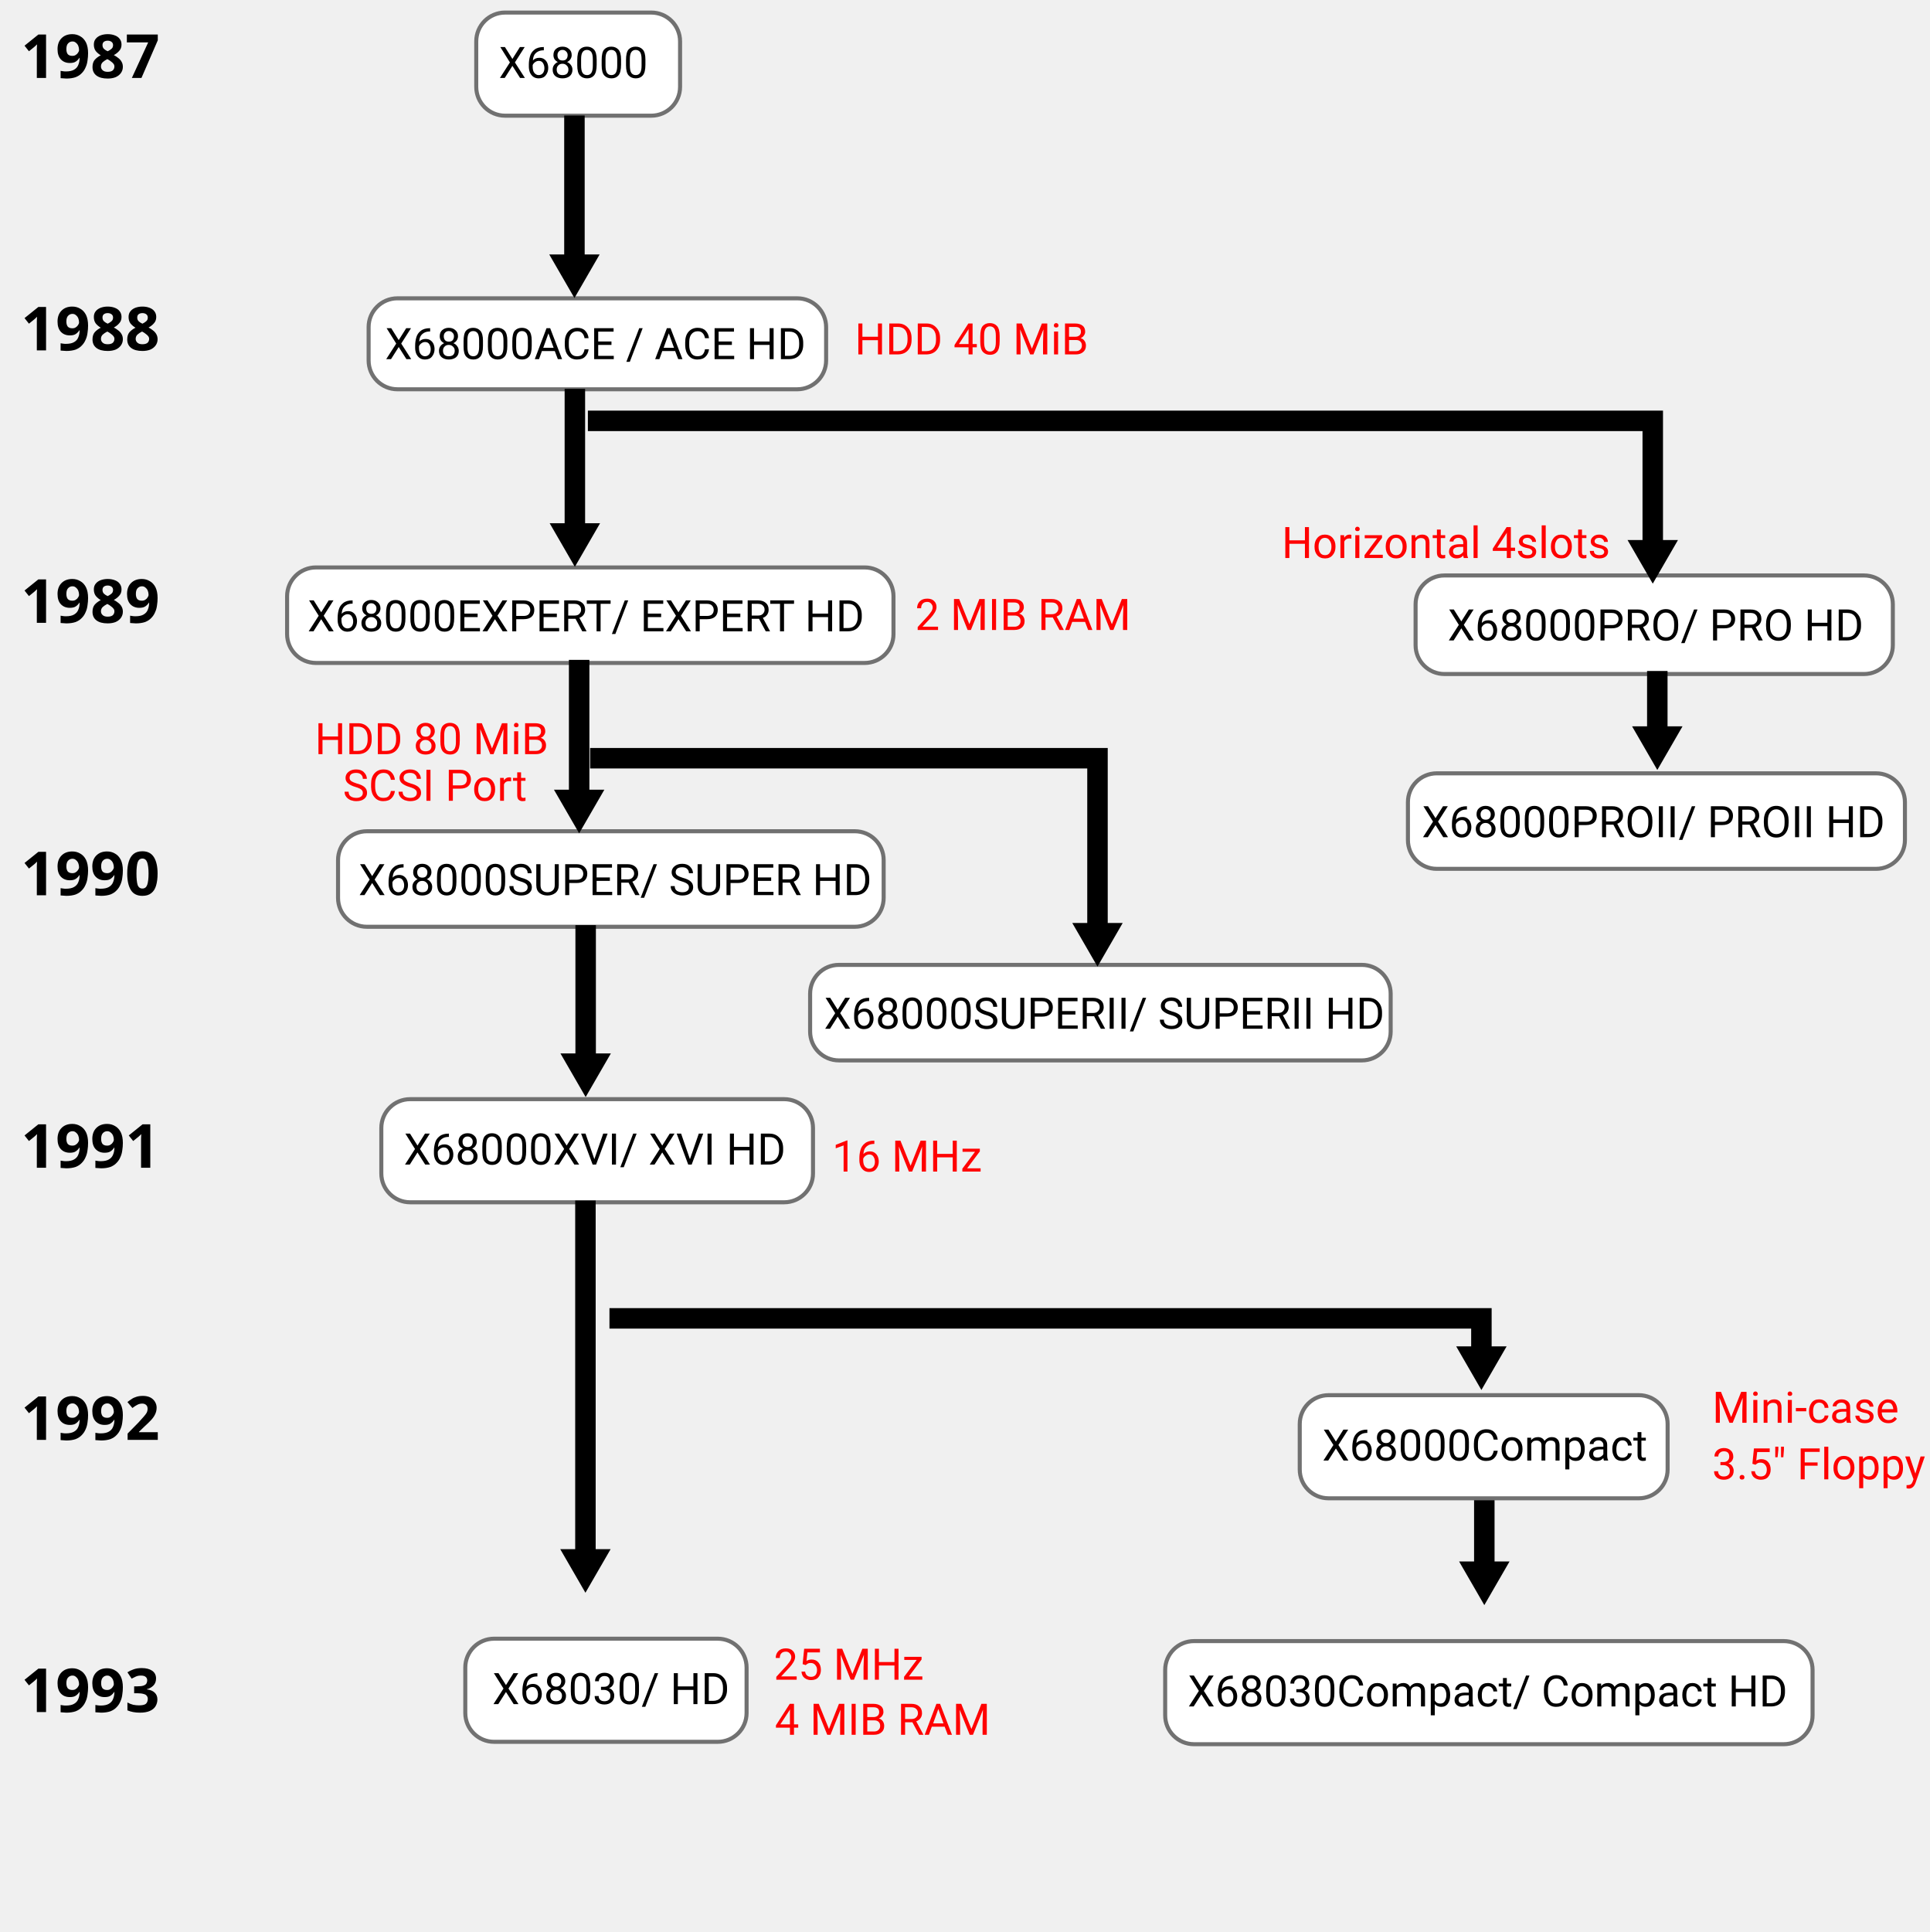
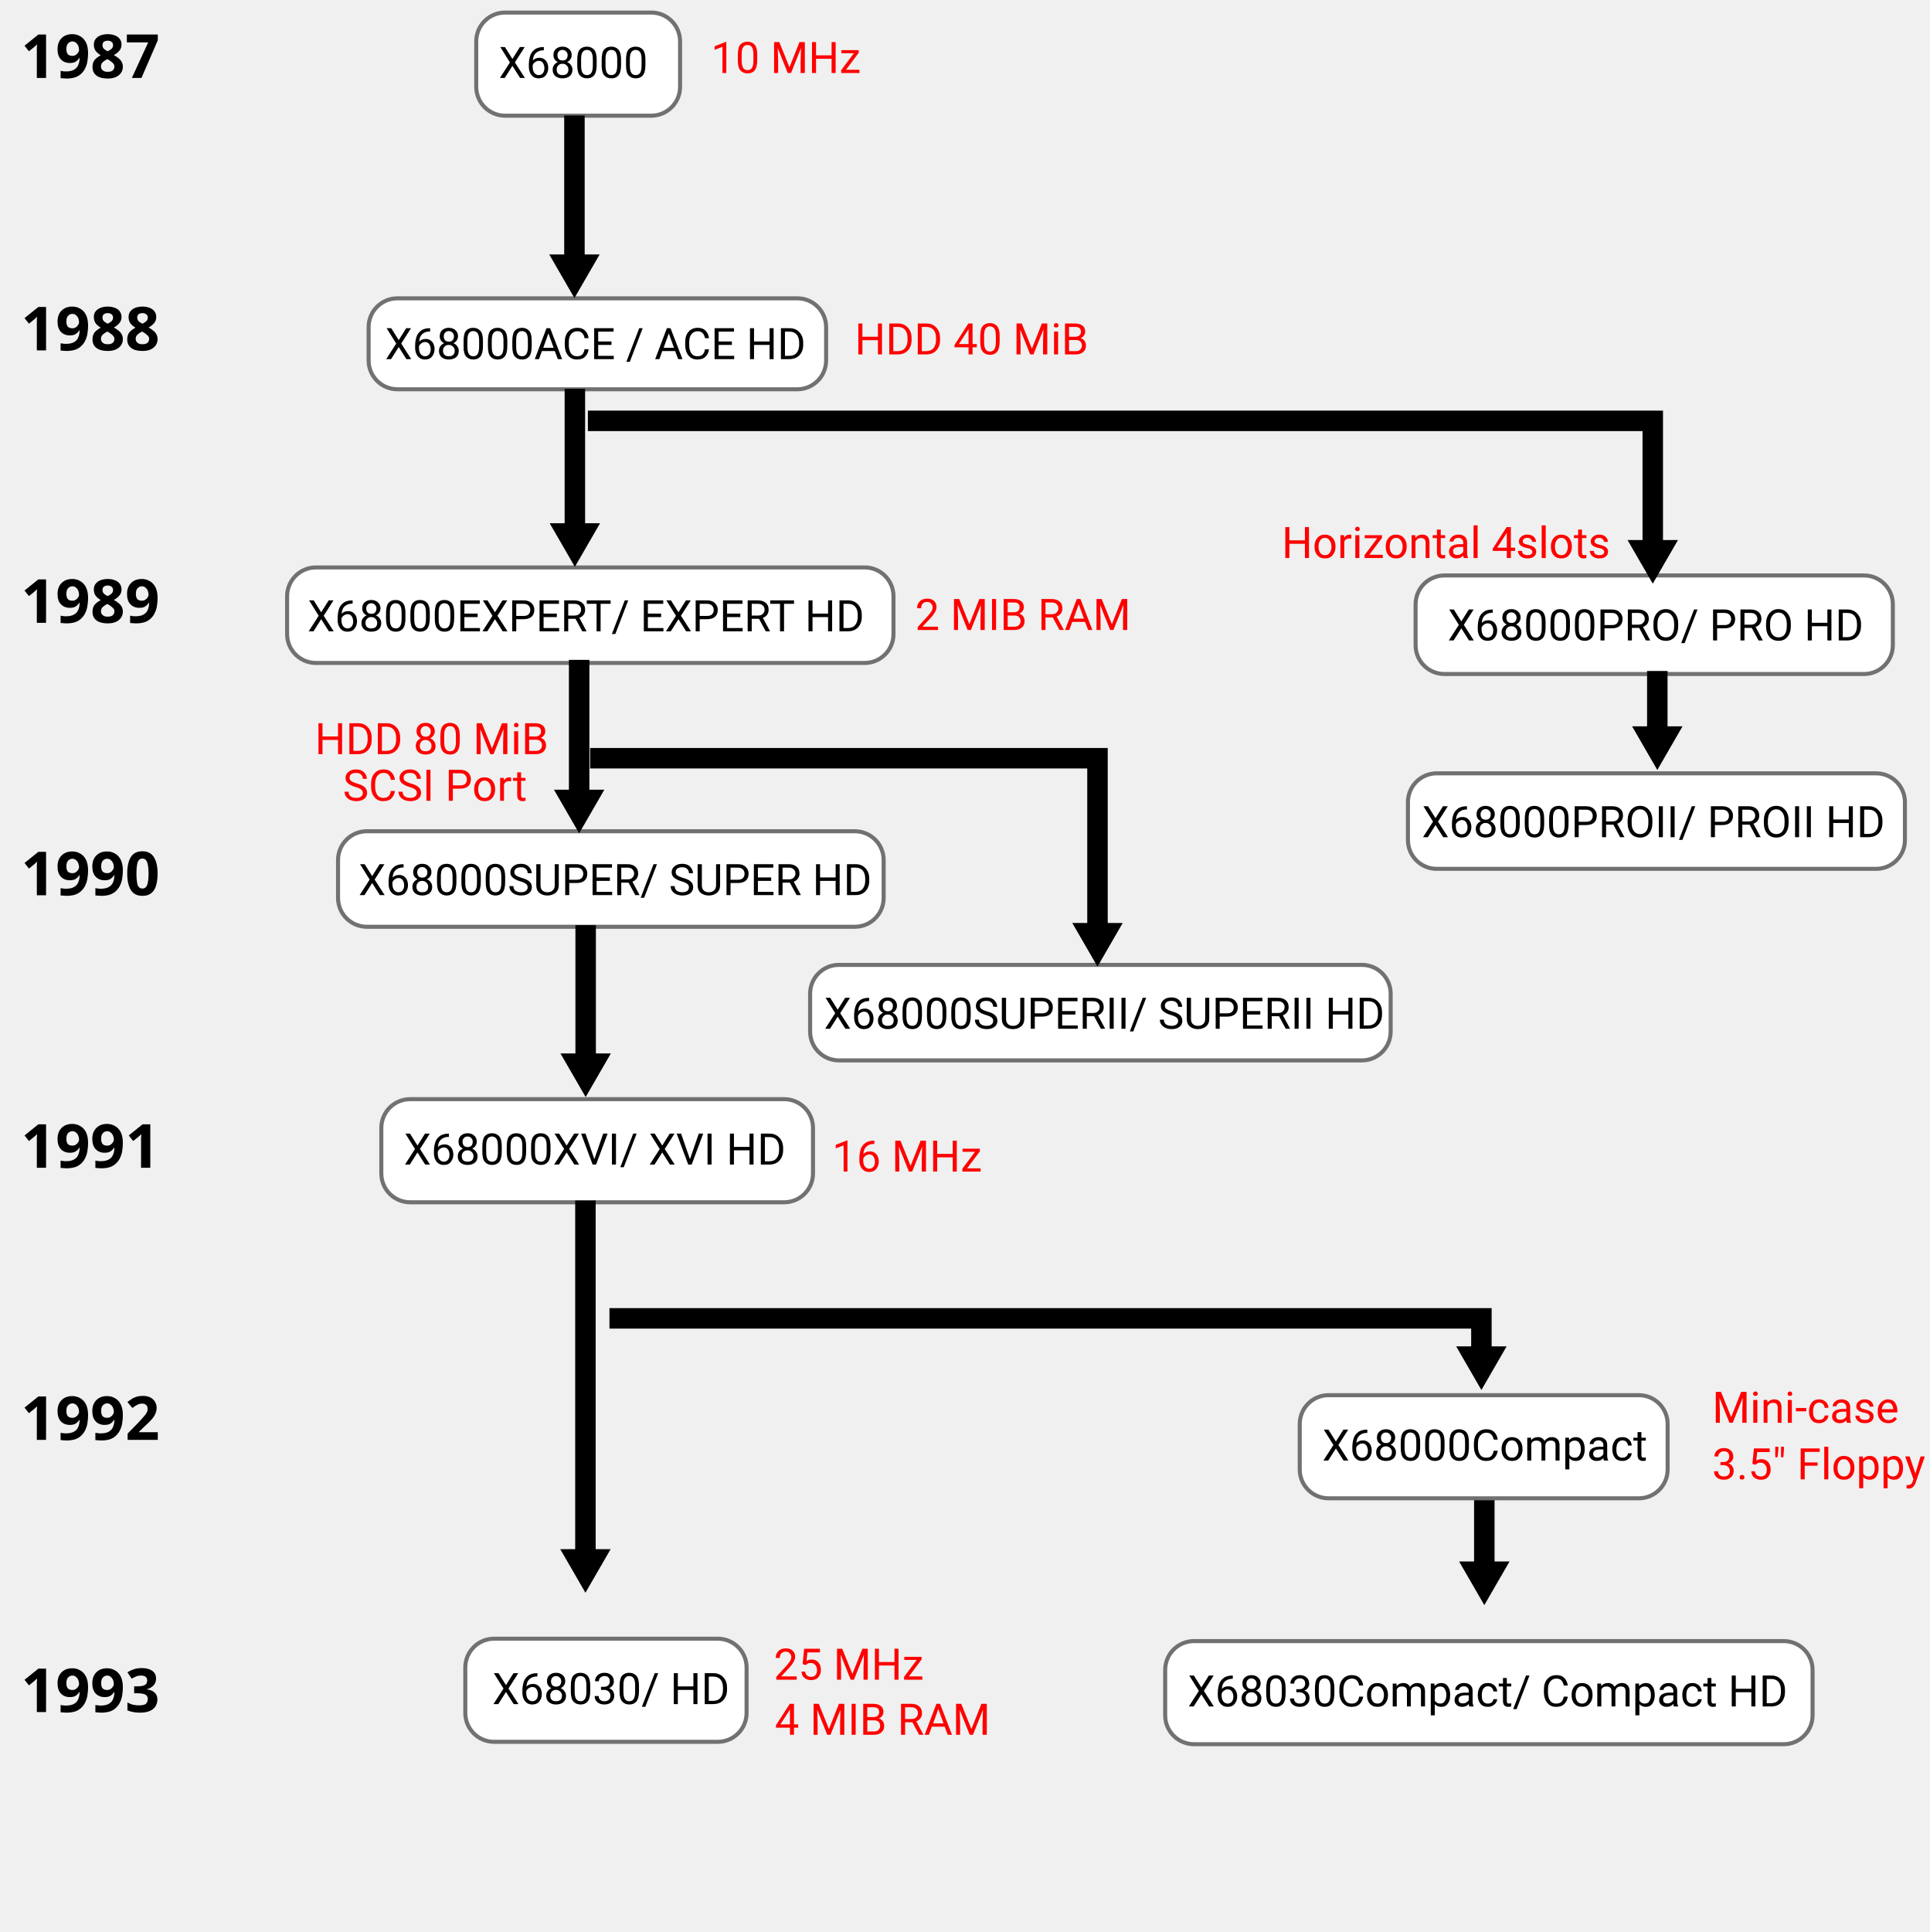
<svg xmlns="http://www.w3.org/2000/svg" width="156.898mm" height="157.079mm" viewBox="0 0 156.898 157.079" version="1.1" id="svg5">
  <defs id="defs2">
    <marker style="overflow:visible" id="TriangleOutS" refX="0" refY="0" orient="auto">
      <path transform="scale(0.2)" style="fill:context-stroke;fill-rule:evenodd;stroke:context-stroke;stroke-width:1pt" d="M 5.77,0 -2.88,5 V -5 Z" id="path108546" />
    </marker>
    <marker style="overflow:visible" id="EmptyTriangleOutL" refX="0" refY="0" orient="auto">
      <path transform="matrix(0.8,0,0,0.8,-4.8,0)" style="fill:context-fill;fill-rule:evenodd;stroke:context-stroke;stroke-width:1pt" d="M 5.77,0 -2.88,5 V -5 Z" id="path108558" />
    </marker>
    <marker style="overflow:visible" id="TriangleOutL" refX="0" refY="0" orient="auto">
      <path transform="scale(0.8)" style="fill:context-stroke;fill-rule:evenodd;stroke:context-stroke;stroke-width:1pt" d="M 5.77,0 -2.88,5 V -5 Z" id="path108540" />
    </marker>
    <marker style="overflow:visible" id="TriangleOutS-2" refX="0" refY="0" orient="auto">
      <path transform="scale(0.2)" style="fill:context-stroke;fill-rule:evenodd;stroke:context-stroke;stroke-width:1pt" d="M 5.77,0 -2.88,5 V -5 Z" id="path108546-6" />
    </marker>
    <marker style="overflow:visible" id="TriangleOutS-2-8" refX="0" refY="0" orient="auto">
      <path transform="scale(0.2)" style="fill:context-stroke;fill-rule:evenodd;stroke:context-stroke;stroke-width:1pt" d="M 5.77,0 -2.88,5 V -5 Z" id="path108546-6-5" />
    </marker>
    <marker style="overflow:visible" id="TriangleOutS-2-9" refX="0" refY="0" orient="auto">
      <path transform="scale(0.2)" style="fill:context-stroke;fill-rule:evenodd;stroke:context-stroke;stroke-width:1pt" d="M 5.77,0 -2.88,5 V -5 Z" id="path108546-6-2" />
    </marker>
    <marker style="overflow:visible" id="TriangleOutS-3" refX="0" refY="0" orient="auto">
      <path transform="scale(0.2)" style="fill:context-stroke;fill-rule:evenodd;stroke:context-stroke;stroke-width:1pt" d="M 5.77,0 -2.88,5 V -5 Z" id="path108546-1" />
    </marker>
    <marker style="overflow:visible" id="TriangleOutS-3-8" refX="0" refY="0" orient="auto">
      <path transform="scale(0.2)" style="fill:context-stroke;fill-rule:evenodd;stroke:context-stroke;stroke-width:1pt" d="M 5.77,0 -2.88,5 V -5 Z" id="path108546-1-3" />
    </marker>
    <marker style="overflow:visible" id="TriangleOutS-3-8-7" refX="0" refY="0" orient="auto">
      <path transform="scale(0.2)" style="fill:context-stroke;fill-rule:evenodd;stroke:context-stroke;stroke-width:1pt" d="M 5.77,0 -2.88,5 V -5 Z" id="path108546-1-3-5" />
    </marker>
    <marker style="overflow:visible" id="TriangleOutS-1" refX="0" refY="0" orient="auto">
      <path transform="scale(0.2)" style="fill:context-stroke;fill-rule:evenodd;stroke:context-stroke;stroke-width:1pt" d="M 5.77,0 -2.88,5 V -5 Z" id="path108546-2" />
    </marker>
    <marker style="overflow:visible" id="TriangleOutS-2-9-7" refX="0" refY="0" orient="auto">
      <path transform="scale(0.2)" style="fill:context-stroke;fill-rule:evenodd;stroke:context-stroke;stroke-width:1pt" d="M 5.77,0 -2.88,5 V -5 Z" id="path108546-6-2-2" />
    </marker>
  </defs>
  <g id="layer1" transform="translate(-17.28986,-15.41453)">
    <rect style="fill:#ffffff;stroke:#717171;stroke-width:0.329;stroke-miterlimit:4;stroke-dasharray:none" id="rect987" width="16.575" height="8.384" x="56.02" y="16.436" ry="2.343" />
    <text xml:space="preserve" style="font-size:4.939px;line-height:1.25;font-family:Novarese;-inkscape-font-specification:Novarese;stroke-width:0.265" x="18.989" y="21.752" id="text2692">
      <tspan id="tspan2690" style="font-style:normal;font-variant:normal;font-weight:bold;font-stretch:normal;font-size:4.939px;font-family:'Roboto Mono';-inkscape-font-specification:'Roboto Mono Bold';stroke-width:0.265" x="18.989" y="21.752">1987</tspan>
    </text>
    <text xml:space="preserve" style="font-size:4.939px;line-height:1.25;font-family:Novarese;-inkscape-font-specification:Novarese;stroke-width:0.265" x="18.989" y="43.901" id="text2692-0">
      <tspan id="tspan2690-4" style="font-style:normal;font-variant:normal;font-weight:bold;font-stretch:normal;font-size:4.939px;font-family:'Roboto Mono';-inkscape-font-specification:'Roboto Mono Bold';stroke-width:0.265" x="18.989" y="43.901">1988</tspan>
    </text>
    <text xml:space="preserve" style="font-size:4.939px;line-height:1.25;font-family:Novarese;-inkscape-font-specification:Novarese;stroke-width:0.265" x="18.989" y="66.05" id="text2692-9">
      <tspan id="tspan2690-0" style="font-style:normal;font-variant:normal;font-weight:bold;font-stretch:normal;font-size:4.939px;font-family:'Roboto Mono';-inkscape-font-specification:'Roboto Mono Bold';stroke-width:0.265" x="18.989" y="66.05">1989</tspan>
    </text>
    <text xml:space="preserve" style="font-size:4.939px;line-height:1.25;font-family:Novarese;-inkscape-font-specification:Novarese;stroke-width:0.265" x="18.989" y="88.202" id="text2692-6">
      <tspan id="tspan2690-5" style="font-style:normal;font-variant:normal;font-weight:bold;font-stretch:normal;font-size:4.939px;font-family:'Roboto Mono';-inkscape-font-specification:'Roboto Mono Bold';stroke-width:0.265" x="18.989" y="88.202">1990</tspan>
    </text>
    <text xml:space="preserve" style="font-size:4.939px;line-height:1.25;font-family:Novarese;-inkscape-font-specification:Novarese;stroke-width:0.265" x="18.989" y="110.353" id="text2692-3">
      <tspan id="tspan2690-9" style="font-style:normal;font-variant:normal;font-weight:bold;font-stretch:normal;font-size:4.939px;font-family:'Roboto Mono';-inkscape-font-specification:'Roboto Mono Bold';stroke-width:0.265" x="18.989" y="110.353">1991</tspan>
    </text>
    <text xml:space="preserve" style="font-size:4.939px;line-height:1.25;font-family:Novarese;-inkscape-font-specification:Novarese;stroke-width:0.265" x="18.989" y="132.483" id="text2692-2">
      <tspan id="tspan2690-7" style="font-style:normal;font-variant:normal;font-weight:bold;font-stretch:normal;font-size:4.939px;font-family:'Roboto Mono';-inkscape-font-specification:'Roboto Mono Bold';stroke-width:0.265" x="18.989" y="132.483">1992</tspan>
    </text>
    <text xml:space="preserve" style="font-size:4.939px;line-height:1.25;font-family:Novarese;-inkscape-font-specification:Novarese;stroke-width:0.265" x="18.989" y="154.613" id="text2692-8">
      <tspan id="tspan2690-1" style="font-style:normal;font-variant:normal;font-weight:bold;font-stretch:normal;font-size:4.939px;font-family:'Roboto Mono';-inkscape-font-specification:'Roboto Mono Bold';stroke-width:0.265" x="18.989" y="154.613">1993</tspan>
    </text>
    <text xml:space="preserve" style="font-size:3.528px;line-height:1.25;font-family:Novarese;-inkscape-font-specification:Novarese;stroke-width:0.265" x="57.852" y="21.752" id="text15586">
      <tspan id="tspan15584" style="font-style:normal;font-variant:normal;font-weight:normal;font-stretch:normal;font-size:3.528px;font-family:Roboto;-inkscape-font-specification:Roboto;stroke-width:0.265" x="57.852" y="21.752">X68000</tspan>
    </text>
    <rect style="fill:#ffffff;stroke:#717171;stroke-width:0.329;stroke-miterlimit:4;stroke-dasharray:none" id="rect987-14" width="35.105" height="8.384" x="48.3" y="104.781" ry="2.343" />
    <text xml:space="preserve" style="font-size:3.528px;line-height:1.25;font-family:Novarese;-inkscape-font-specification:Novarese;stroke-width:0.265" x="50.132" y="110.097" id="text15586-1">
      <tspan id="tspan15584-5" style="font-style:normal;font-variant:normal;font-weight:normal;font-stretch:normal;font-size:3.528px;font-family:Roboto;-inkscape-font-specification:Roboto;stroke-width:0.265" x="50.132" y="110.097">X68000XVI/ XVI HD</tspan>
    </text>
    <rect style="fill:#ffffff;stroke:#717171;stroke-width:0.329;stroke-miterlimit:4;stroke-dasharray:none" id="rect987-14-9-76" width="52.647" height="8.384" x="112.046" y="148.841" ry="2.343" />
    <text xml:space="preserve" style="font-size:3.528px;line-height:1.25;font-family:Novarese;-inkscape-font-specification:Novarese;stroke-width:0.265" x="113.879" y="154.156" id="text15586-1-8-8">
      <tspan id="tspan15584-5-8-2" style="font-style:normal;font-variant:normal;font-weight:normal;font-stretch:normal;font-size:3.528px;font-family:Roboto;-inkscape-font-specification:Roboto;stroke-width:0.265" x="113.879" y="154.156">X68030Compact/ Compact HD</tspan>
    </text>
    <rect style="fill:#ffffff;stroke:#717171;stroke-width:0.329;stroke-miterlimit:4;stroke-dasharray:none" id="rect987-14-9-7" width="22.875" height="8.384" x="55.129" y="148.647" ry="2.343" />
    <text xml:space="preserve" style="font-size:3.528px;line-height:1.25;font-family:Novarese;-inkscape-font-specification:Novarese;stroke-width:0.265" x="57.329" y="153.963" id="text15586-1-8-7">
      <tspan id="tspan15584-5-8-3" style="font-style:normal;font-variant:normal;font-weight:normal;font-stretch:normal;font-size:3.528px;font-family:Roboto;-inkscape-font-specification:Roboto;stroke-width:0.265" x="57.329" y="153.963">X68030/ HD</tspan>
    </text>
    <rect style="fill:#ffffff;stroke:#717171;stroke-width:0.329;stroke-miterlimit:4;stroke-dasharray:none" id="rect987-4" width="49.312" height="7.766" x="40.638" y="61.549" ry="2.343" />
    <text xml:space="preserve" style="font-size:3.528px;line-height:1.25;font-family:Novarese;-inkscape-font-specification:Novarese;stroke-width:0.265" x="42.301" y="66.742" id="text15586-4">
      <tspan id="tspan15584-3" style="font-style:normal;font-variant:normal;font-weight:normal;font-stretch:normal;font-size:3.528px;font-family:Roboto;-inkscape-font-specification:Roboto;stroke-width:0.265" x="42.301" y="66.742">X68000EXPERT/ EXPERT HD</tspan>
    </text>
    <rect style="fill:#ffffff;stroke:#717171;stroke-width:0.329;stroke-miterlimit:4;stroke-dasharray:none" id="rect987-4-9" width="44.37" height="7.766" x="44.781" y="82.998" ry="2.343" />
    <text xml:space="preserve" style="font-size:3.528px;line-height:1.25;font-family:Novarese;-inkscape-font-specification:Novarese;stroke-width:0.265" x="46.444" y="88.19" id="text15586-4-3">
      <tspan id="tspan15584-3-2" style="font-style:normal;font-variant:normal;font-weight:normal;font-stretch:normal;font-size:3.528px;font-family:Roboto;-inkscape-font-specification:Roboto;stroke-width:0.265" x="46.444" y="88.19">X68000SUPER/ SUPER HD</tspan>
    </text>
    <rect style="fill:#ffffff;stroke:#717171;stroke-width:0.329;stroke-miterlimit:4;stroke-dasharray:none" id="rect987-4-9-1" width="47.212" height="7.766" x="83.171" y="93.863" ry="2.343" />
    <text xml:space="preserve" style="font-size:3.528px;line-height:1.25;font-family:Novarese;-inkscape-font-specification:Novarese;stroke-width:0.265" x="84.305" y="99.055" id="text15586-4-3-0">
      <tspan id="tspan15584-3-2-2" style="font-style:normal;font-variant:normal;font-weight:normal;font-stretch:normal;font-size:3.528px;font-family:Roboto;-inkscape-font-specification:Roboto;stroke-width:0.265" x="84.305" y="99.055">X68000SUPERII/ SUPERII HD</tspan>
    </text>
    <rect style="fill:#ffffff;stroke:#717171;stroke-width:0.329;stroke-miterlimit:4;stroke-dasharray:none" id="rect987-4-9-1-0" width="40.417" height="7.766" x="131.787" y="78.289" ry="2.343" />
    <text xml:space="preserve" style="font-size:3.528px;line-height:1.25;font-family:Novarese;-inkscape-font-specification:Novarese;stroke-width:0.265" x="132.921" y="83.481" id="text15586-4-3-0-8">
      <tspan id="tspan15584-3-2-2-6" style="font-style:normal;font-variant:normal;font-weight:normal;font-stretch:normal;font-size:3.528px;font-family:Roboto;-inkscape-font-specification:Roboto;stroke-width:0.265" x="132.921" y="83.481">X68000PROII/ PROII HD</tspan>
    </text>
    <rect style="fill:#ffffff;stroke:#717171;stroke-width:0.329;stroke-miterlimit:4;stroke-dasharray:none" id="rect987-4-8" width="38.811" height="8.013" x="132.41" y="62.202" ry="2.343" />
    <text xml:space="preserve" style="font-size:3.528px;line-height:1.25;font-family:Novarese;-inkscape-font-specification:Novarese;stroke-width:0.265" x="135.019" y="67.483" id="text15586-4-4">
      <tspan id="tspan15584-3-3" style="font-style:normal;font-variant:normal;font-weight:normal;font-stretch:normal;font-size:3.528px;font-family:Roboto;-inkscape-font-specification:Roboto;stroke-width:0.265" x="135.019" y="67.483">X68000PRO/ PRO HD</tspan>
    </text>
    <rect style="fill:#ffffff;stroke:#717171;stroke-width:0.329;stroke-miterlimit:4;stroke-dasharray:none" id="rect987-1" width="37.205" height="7.395" x="47.267" y="39.669" ry="2.343" />
    <text xml:space="preserve" style="font-size:3.528px;line-height:1.25;font-family:Novarese;-inkscape-font-specification:Novarese;stroke-width:0.265" x="48.605" y="44.614" id="text15586-9">
      <tspan id="tspan15584-7" style="font-style:normal;font-variant:normal;font-weight:normal;font-stretch:normal;font-size:3.528px;font-family:Roboto;-inkscape-font-specification:Roboto;stroke-width:0.265" x="48.605" y="44.614">X68000ACE / ACE HD</tspan>
    </text>
    <path style="fill:none;stroke:#000000;stroke-width:1.665;stroke-linecap:butt;stroke-linejoin:miter;stroke-miterlimit:4;stroke-dasharray:none;stroke-opacity:1;marker-end:url(#TriangleOutS)" d="M 64.005,24.805 V 37.282" id="path108396" />
    <path style="fill:none;stroke:#000000;stroke-width:1.665;stroke-linecap:butt;stroke-linejoin:miter;stroke-miterlimit:4;stroke-dasharray:none;stroke-opacity:1;marker-end:url(#TriangleOutS-1)" d="m 137.999,135.521 v 8.03" id="path108396-3" />
    <path style="fill:none;stroke:#000000;stroke-width:1.665;stroke-linecap:butt;stroke-linejoin:miter;stroke-miterlimit:4;stroke-dasharray:none;stroke-opacity:1;marker-end:url(#TriangleOutS-3)" d="m 152.067,69.968 v 5.683" id="path108396-1" />
    <path style="fill:none;stroke:#000000;stroke-width:1.665;stroke-linecap:butt;stroke-linejoin:miter;stroke-miterlimit:4;stroke-dasharray:none;stroke-opacity:1;marker-end:url(#TriangleOutS-3-8)" d="M 64.917,90.631 V 102.244" id="path108396-1-7" />
    <path style="fill:none;stroke:#000000;stroke-width:1.665;stroke-linecap:butt;stroke-linejoin:miter;stroke-miterlimit:4;stroke-dasharray:none;stroke-opacity:1;marker-end:url(#TriangleOutS-3-8-7)" d="m 64.899,113.021 v 29.525" id="path108396-1-7-7" />
    <path style="fill:none;stroke:#000000;stroke-width:1.665;stroke-linecap:butt;stroke-linejoin:miter;stroke-miterlimit:4;stroke-dasharray:none;stroke-opacity:1;marker-end:url(#TriangleOutS-2)" d="m 64.04,47.029 v 12.107" id="path108396-7" />
    <path style="fill:none;stroke:#000000;stroke-width:1.665;stroke-linecap:butt;stroke-linejoin:miter;stroke-miterlimit:4;stroke-dasharray:none;stroke-opacity:1;marker-end:url(#TriangleOutS-2-8)" d="M 64.388,69.064 V 80.8" id="path108396-7-7" />
    <path style="fill:none;stroke:#000000;stroke-width:1.665;stroke-linecap:butt;stroke-linejoin:miter;stroke-miterlimit:4;stroke-dasharray:none;stroke-opacity:1;marker-end:url(#TriangleOutS-2)" d="M 65.098,49.632 H 151.697 V 60.503" id="path108850" />
    <path style="fill:none;stroke:#000000;stroke-width:1.665;stroke-linecap:butt;stroke-linejoin:miter;stroke-miterlimit:4;stroke-dasharray:none;stroke-opacity:1;marker-end:url(#TriangleOutS-2-9)" d="M 65.28,77.061 H 106.541 V 91.638" id="path108850-6" />
    <path style="fill:none;stroke:#000000;stroke-width:1.665;stroke-linecap:butt;stroke-linejoin:miter;stroke-miterlimit:4;stroke-dasharray:none;stroke-opacity:1;marker-end:url(#TriangleOutS-2-9-7)" d="m 66.853,122.603 h 70.909 v 3.459" id="path108850-6-7" />
    <rect style="fill:#ffffff;stroke:#717171;stroke-width:0.329;stroke-miterlimit:4;stroke-dasharray:none" id="rect987-14-9" width="29.917" height="8.384" x="122.989" y="128.848" ry="2.343" />
    <text xml:space="preserve" style="font-size:3.528px;line-height:1.25;font-family:Novarese;-inkscape-font-specification:Novarese;stroke-width:0.265" x="124.822" y="134.164" id="text15586-1-8">
      <tspan id="tspan15584-5-8" style="font-style:normal;font-variant:normal;font-weight:normal;font-stretch:normal;font-size:3.528px;font-family:Roboto;-inkscape-font-specification:Roboto;stroke-width:0.265" x="124.822" y="134.164">X68000Compact</tspan>
    </text>
    <text xml:space="preserve" style="font-size:3.528px;line-height:1.25;font-family:Novarese;-inkscape-font-specification:Novarese;stroke-width:0.265" x="121.519" y="60.785" id="text111371">
      <tspan style="font-style:normal;font-variant:normal;font-weight:normal;font-stretch:normal;font-size:3.528px;font-family:Roboto;-inkscape-font-specification:Roboto;fill:#ff0000;fill-opacity:1;stroke-width:0.265" x="121.519" y="60.785" id="tspan117895">Horizontal 4slots</tspan>
    </text>
    <text xml:space="preserve" style="font-size:3.528px;line-height:1.25;font-family:Novarese;-inkscape-font-specification:Novarese;stroke-width:0.265" x="91.715" y="66.634" id="text111371-4">
      <tspan style="font-style:normal;font-variant:normal;font-weight:normal;font-stretch:normal;font-size:3.528px;font-family:Roboto;-inkscape-font-specification:Roboto;fill:#ff0000;fill-opacity:1;stroke-width:0.265" x="91.715" y="66.634" id="tspan117895-9">2 MIB RAM</tspan>
    </text>
    <text xml:space="preserve" style="font-size:3.528px;line-height:1.25;font-family:Novarese;-inkscape-font-specification:Novarese;stroke-width:0.265" x="86.796" y="44.232" id="text111371-4-2">
      <tspan style="font-style:normal;font-variant:normal;font-weight:normal;font-stretch:normal;font-size:3.528px;font-family:Roboto;-inkscape-font-specification:Roboto;fill:#ff0000;fill-opacity:1;stroke-width:0.265" x="86.796" y="44.232" id="tspan117895-9-1">HDD 40 MiB</tspan>
    </text>
    <text xml:space="preserve" style="font-size:3.528px;line-height:1.25;font-family:Novarese;-inkscape-font-specification:Novarese;stroke-width:0.265" x="42.889" y="76.73" id="text111371-4-2-4">
      <tspan style="font-style:normal;font-variant:normal;font-weight:normal;font-stretch:normal;font-size:3.528px;font-family:Roboto;-inkscape-font-specification:Roboto;fill:#ff0000;fill-opacity:1;stroke-width:0.265" x="42.889" y="76.73" id="tspan117895-9-1-7">HDD 80 MiB</tspan>
    </text>
    <text xml:space="preserve" style="font-size:3.528px;line-height:1.25;font-family:Novarese;-inkscape-font-specification:Novarese;stroke-width:0.265" x="84.956" y="110.667" id="text111371-4-79">
      <tspan style="font-style:normal;font-variant:normal;font-weight:normal;font-stretch:normal;font-size:3.528px;font-family:Roboto;-inkscape-font-specification:Roboto;fill:#ff0000;fill-opacity:1;stroke-width:0.265" x="84.956" y="110.667" id="tspan117895-9-3">16 MHz</tspan>
    </text>
+     <text xml:space="preserve" style="font-size:3.528px;line-height:1.25;font-family:Novarese;-inkscape-font-specification:Novarese;stroke-width:0.265" x="75.104" y="21.352" id="text111371-4-79-0">
+       <tspan style="font-style:normal;font-variant:normal;font-weight:normal;font-stretch:normal;font-size:3.528px;font-family:Roboto;-inkscape-font-specification:Roboto;fill:#ff0000;fill-opacity:1;stroke-width:0.265" x="75.104" y="21.352" id="tspan117895-9-3-5">10 MHz</tspan>
+     </text>
    <text xml:space="preserve" style="font-size:3.528px;line-height:1.25;font-family:Novarese;-inkscape-font-specification:Novarese;stroke-width:0.265" x="80.217" y="151.982" id="text111371-4-79-9">
      <tspan style="font-style:normal;font-variant:normal;font-weight:normal;font-stretch:normal;font-size:3.528px;font-family:Roboto;-inkscape-font-specification:Roboto;fill:#ff0000;fill-opacity:1;stroke-width:0.265" x="80.217" y="151.982" id="tspan117895-9-3-6">25 MHz</tspan>
    </text>
    <text xml:space="preserve" style="font-size:3.528px;line-height:1.25;font-family:Novarese;-inkscape-font-specification:Novarese;stroke-width:0.265" x="156.529" y="131.092" id="text111371-4-79-1">
      <tspan style="font-style:normal;font-variant:normal;font-weight:normal;font-stretch:normal;font-size:3.528px;font-family:Roboto;-inkscape-font-specification:Roboto;fill:#ff0000;fill-opacity:1;stroke-width:0.265" x="156.529" y="131.092" id="tspan117895-9-3-4">Mini-case</tspan>
      <tspan style="font-style:normal;font-variant:normal;font-weight:normal;font-stretch:normal;font-size:3.528px;font-family:Roboto;-inkscape-font-specification:Roboto;fill:#ff0000;fill-opacity:1;stroke-width:0.265" x="156.529" y="135.69" id="tspan150443">3.5" Floppy</tspan>
    </text>
    <text xml:space="preserve" style="font-size:3.528px;line-height:1.25;font-family:Novarese;-inkscape-font-specification:Novarese;stroke-width:0.265" x="45.172" y="80.518" id="text111371-4-79-5">
      <tspan style="font-style:normal;font-variant:normal;font-weight:normal;font-stretch:normal;font-size:3.528px;font-family:Roboto;-inkscape-font-specification:Roboto;fill:#ff0000;fill-opacity:1;stroke-width:0.265" x="45.172" y="80.518" id="tspan117895-9-3-8">SCSI Port</tspan>
    </text>
    <text xml:space="preserve" style="font-size:3.528px;line-height:1.25;font-family:Novarese;-inkscape-font-specification:Novarese;stroke-width:0.265" x="80.296" y="156.457" id="text111371-4-7">
      <tspan style="font-style:normal;font-variant:normal;font-weight:normal;font-stretch:normal;font-size:3.528px;font-family:Roboto;-inkscape-font-specification:Roboto;fill:#ff0000;fill-opacity:1;stroke-width:0.265" x="80.296" y="156.457" id="tspan117895-9-8">4 MIB RAM</tspan>
    </text>
  </g>
</svg>
